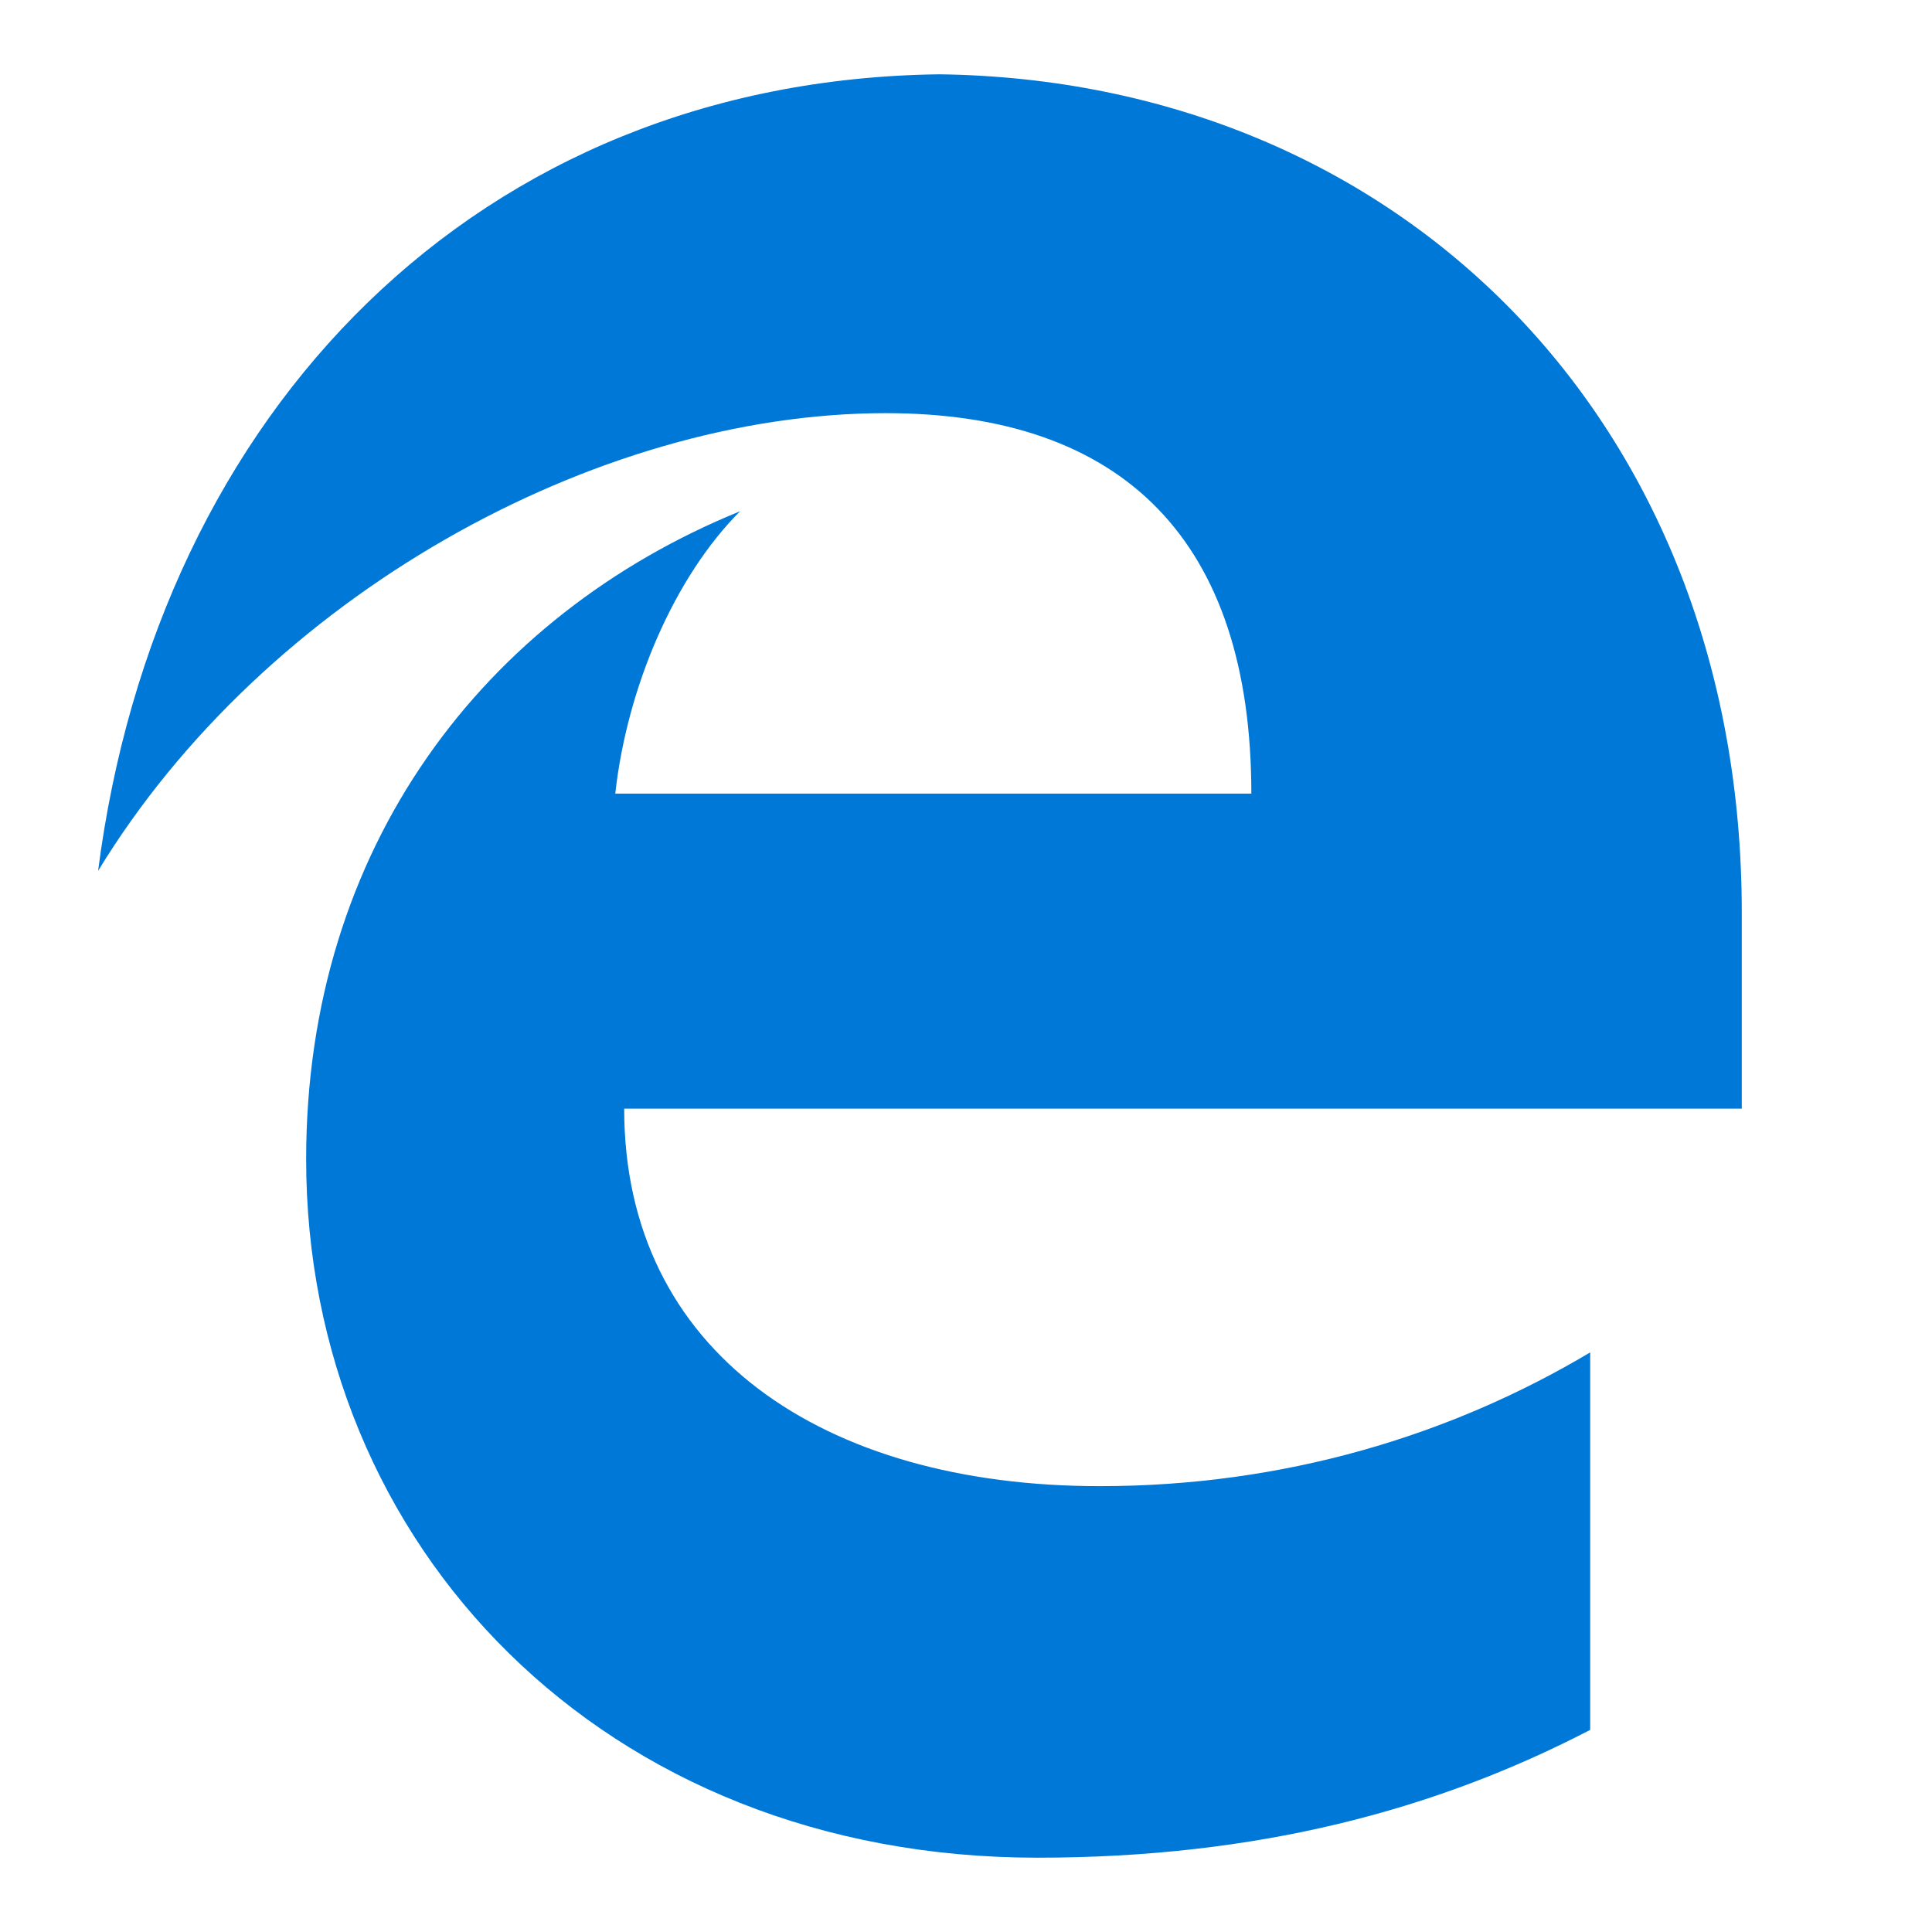
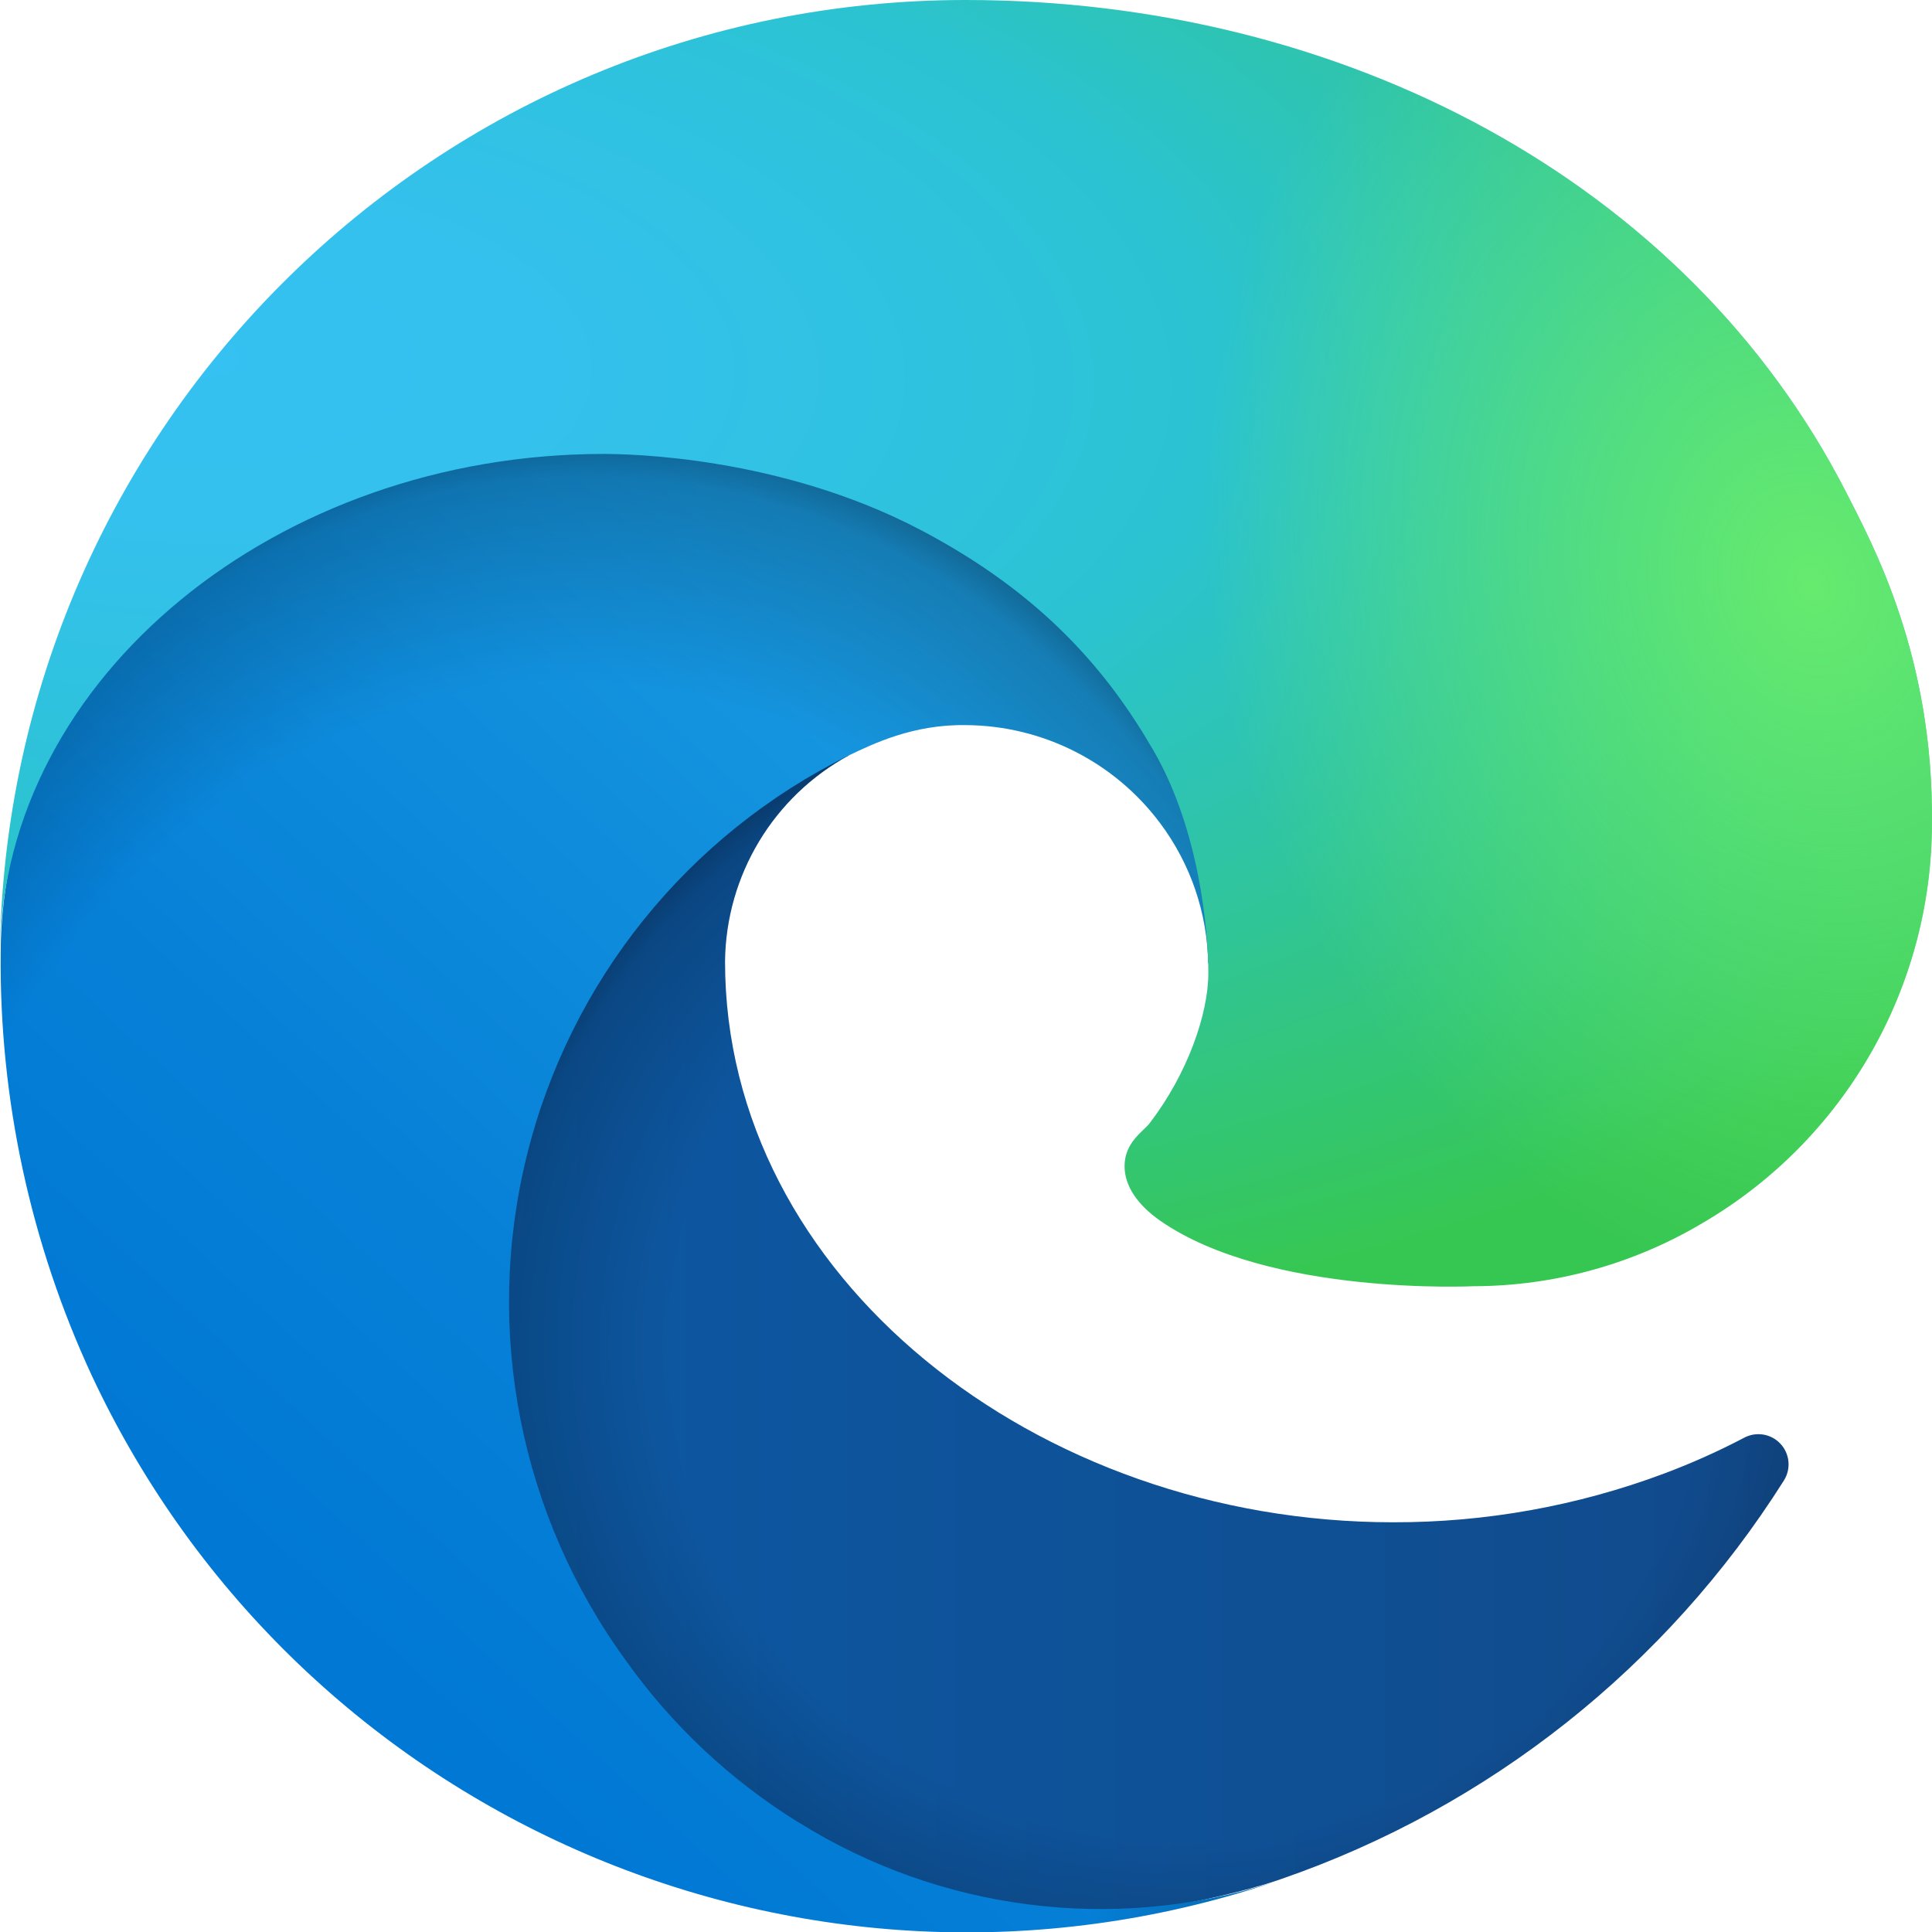
- <svg xmlns="http://www.w3.org/2000/svg" viewBox="-3.3 -2.5 65 65">
-   <path fill="#0078d7" d="M55.3 28.2c0-16.6-11.6-28-27-28.2C12.8.2 2 11.3 0 26.8c5.6-9.2 16.7-15.4 26.5-15.4 8 0 12.3 4.3 12.3 12.8H17.4c.4-3.6 2-7.3 4.2-9.5C13 18.2 7 26 7 36.5 7 49.5 17 60 31.6 60c7.4 0 13.4-1.6 18.6-4.3V43c-4.7 2.8-10.3 4.5-16.5 4.5-9.3 0-16-4.5-16-12.7h37.6v-6.6z" />
+ <svg xmlns="http://www.w3.org/2000/svg" version="1.1" id="Layer_1" width="256px" height="256px" viewBox="0 0 256 256">
+   <defs>
+     <style>.cls-1{fill:url(#linear-gradient);}.cls-2{opacity:0.35;fill:url(#radial-gradient);}.cls-2,.cls-4{isolation:isolate;}.cls-3{fill:url(#linear-gradient-2);}.cls-4{opacity:0.41;fill:url(#radial-gradient-2);}.cls-5{fill:url(#radial-gradient-3);}.cls-6{fill:url(#radial-gradient-4);}</style>
+     <linearGradient id="linear-gradient" x1="63.33" y1="84.03" x2="241.67" y2="84.03" gradientTransform="matrix(1, 0, 0, -1, 0, 266)" gradientUnits="userSpaceOnUse">
+       <stop offset="0" stop-color="#0c59a4" />
+       <stop offset="1" stop-color="#114a8b" />
+     </linearGradient>
+     <radialGradient id="radial-gradient" cx="161.83" cy="68.91" r="95.38" gradientTransform="matrix(1, 0, 0, -0.95, 0, 248.84)" gradientUnits="userSpaceOnUse">
+       <stop offset="0.72" stop-opacity="0" />
+       <stop offset="0.95" stop-opacity="0.53" />
+       <stop offset="1" />
+     </radialGradient>
+     <linearGradient id="linear-gradient-2" x1="157.35" y1="161.39" x2="45.96" y2="40.06" gradientTransform="matrix(1, 0, 0, -1, 0, 266)" gradientUnits="userSpaceOnUse">
+       <stop offset="0" stop-color="#1b9de2" />
+       <stop offset="0.16" stop-color="#1595df" />
+       <stop offset="0.67" stop-color="#0680d7" />
+       <stop offset="1" stop-color="#0078d4" />
+     </linearGradient>
+     <radialGradient id="radial-gradient-2" cx="-340.29" cy="62.99" r="143.24" gradientTransform="matrix(0.15, -0.99, -0.8, -0.12, 176.64, -125.4)" gradientUnits="userSpaceOnUse">
+       <stop offset="0.76" stop-opacity="0" />
+       <stop offset="0.95" stop-opacity="0.5" />
+       <stop offset="1" />
+     </radialGradient>
+     <radialGradient id="radial-gradient-3" cx="113.37" cy="570.21" r="202.43" gradientTransform="matrix(-0.04, 1, 2.13, 0.08, -1179.54, -106.69)" gradientUnits="userSpaceOnUse">
+       <stop offset="0" stop-color="#35c1f1" />
+       <stop offset="0.11" stop-color="#34c1ed" />
+       <stop offset="0.23" stop-color="#2fc2df" />
+       <stop offset="0.31" stop-color="#2bc3d2" />
+       <stop offset="0.67" stop-color="#36c752" />
+     </radialGradient>
+     <radialGradient id="radial-gradient-4" cx="376.52" cy="567.97" r="97.34" gradientTransform="matrix(0.28, 0.96, 0.78, -0.23, -303.76, -148.5)" gradientUnits="userSpaceOnUse">
+       <stop offset="0" stop-color="#66eb6e" />
+       <stop offset="1" stop-color="#66eb6e" stop-opacity="0" />
+     </radialGradient>
+   </defs>
+   <path class="cls-1" d="M235.68,195.46a93.73,93.73,0,0,1-10.54,4.71,101.87,101.87,0,0,1-35.9,6.46c-47.32,0-88.54-32.55-88.54-74.32A31.48,31.48,0,0,1,117.13,105c-42.8,1.8-53.8,46.4-53.8,72.53,0,73.88,68.09,81.37,82.76,81.37,7.91,0,19.84-2.3,27-4.56l1.31-.44A128.34,128.34,0,0,0,241,201.1,4,4,0,0,0,235.68,195.46Z" transform="translate(-4.63 -4.92)" />
+   <path class="cls-2" d="M235.68,195.46a93.73,93.73,0,0,1-10.54,4.71,101.87,101.87,0,0,1-35.9,6.46c-47.32,0-88.54-32.55-88.54-74.32A31.48,31.48,0,0,1,117.13,105c-42.8,1.8-53.8,46.4-53.8,72.53,0,73.88,68.09,81.37,82.76,81.37,7.91,0,19.84-2.3,27-4.56l1.31-.44A128.34,128.34,0,0,0,241,201.1,4,4,0,0,0,235.68,195.46Z" transform="translate(-4.63 -4.92)" />
+   <path class="cls-3" d="M110.34,246.34A79.2,79.2,0,0,1,87.6,225,80.72,80.72,0,0,1,117.13,105c3.12-1.47,8.45-4.13,15.54-4a32.35,32.35,0,0,1,25.69,13,31.88,31.88,0,0,1,6.36,18.66c0-.21,24.46-79.6-80-79.6-43.9,0-80,41.66-80,78.21a130.15,130.15,0,0,0,12.11,56,128,128,0,0,0,156.38,67.11,75.55,75.55,0,0,1-62.78-8Z" transform="translate(-4.63 -4.92)" />
+   <path class="cls-4" d="M110.34,246.34A79.2,79.2,0,0,1,87.6,225,80.72,80.72,0,0,1,117.13,105c3.12-1.47,8.45-4.13,15.54-4a32.35,32.35,0,0,1,25.69,13,31.88,31.88,0,0,1,6.36,18.66c0-.21,24.46-79.6-80-79.6-43.9,0-80,41.66-80,78.21a130.15,130.15,0,0,0,12.11,56,128,128,0,0,0,156.38,67.11,75.55,75.55,0,0,1-62.78-8Z" transform="translate(-4.63 -4.92)" />
+   <path class="cls-5" d="M156.94,153.78c-.81,1.05-3.3,2.5-3.3,5.66,0,2.61,1.7,5.12,4.72,7.23,14.38,10,41.49,8.68,41.56,8.68A59.56,59.56,0,0,0,230.19,167a61.38,61.38,0,0,0,30.43-52.88c.26-22.41-8-37.31-11.34-43.91C228.09,28.76,182.35,4.92,132.61,4.92a128,128,0,0,0-128,126.2c.48-36.54,36.8-66.05,80-66.05,3.5,0,23.46.34,42,10.07,16.34,8.58,24.9,18.94,30.85,29.21,6.18,10.67,7.28,24.15,7.28,29.52S162,147.2,156.94,153.78Z" transform="translate(-4.63 -4.92)" />
+   <path class="cls-6" d="M156.94,153.78c-.81,1.05-3.3,2.5-3.3,5.66,0,2.61,1.7,5.12,4.72,7.23,14.38,10,41.49,8.68,41.56,8.68A59.56,59.56,0,0,0,230.19,167a61.38,61.38,0,0,0,30.43-52.88c.26-22.41-8-37.31-11.34-43.91C228.09,28.76,182.35,4.92,132.61,4.92a128,128,0,0,0-128,126.2c.48-36.54,36.8-66.05,80-66.05,3.5,0,23.46.34,42,10.07,16.34,8.58,24.9,18.94,30.85,29.21,6.18,10.67,7.28,24.15,7.28,29.52S162,147.2,156.94,153.78Z" transform="translate(-4.63 -4.92)" />
</svg>
